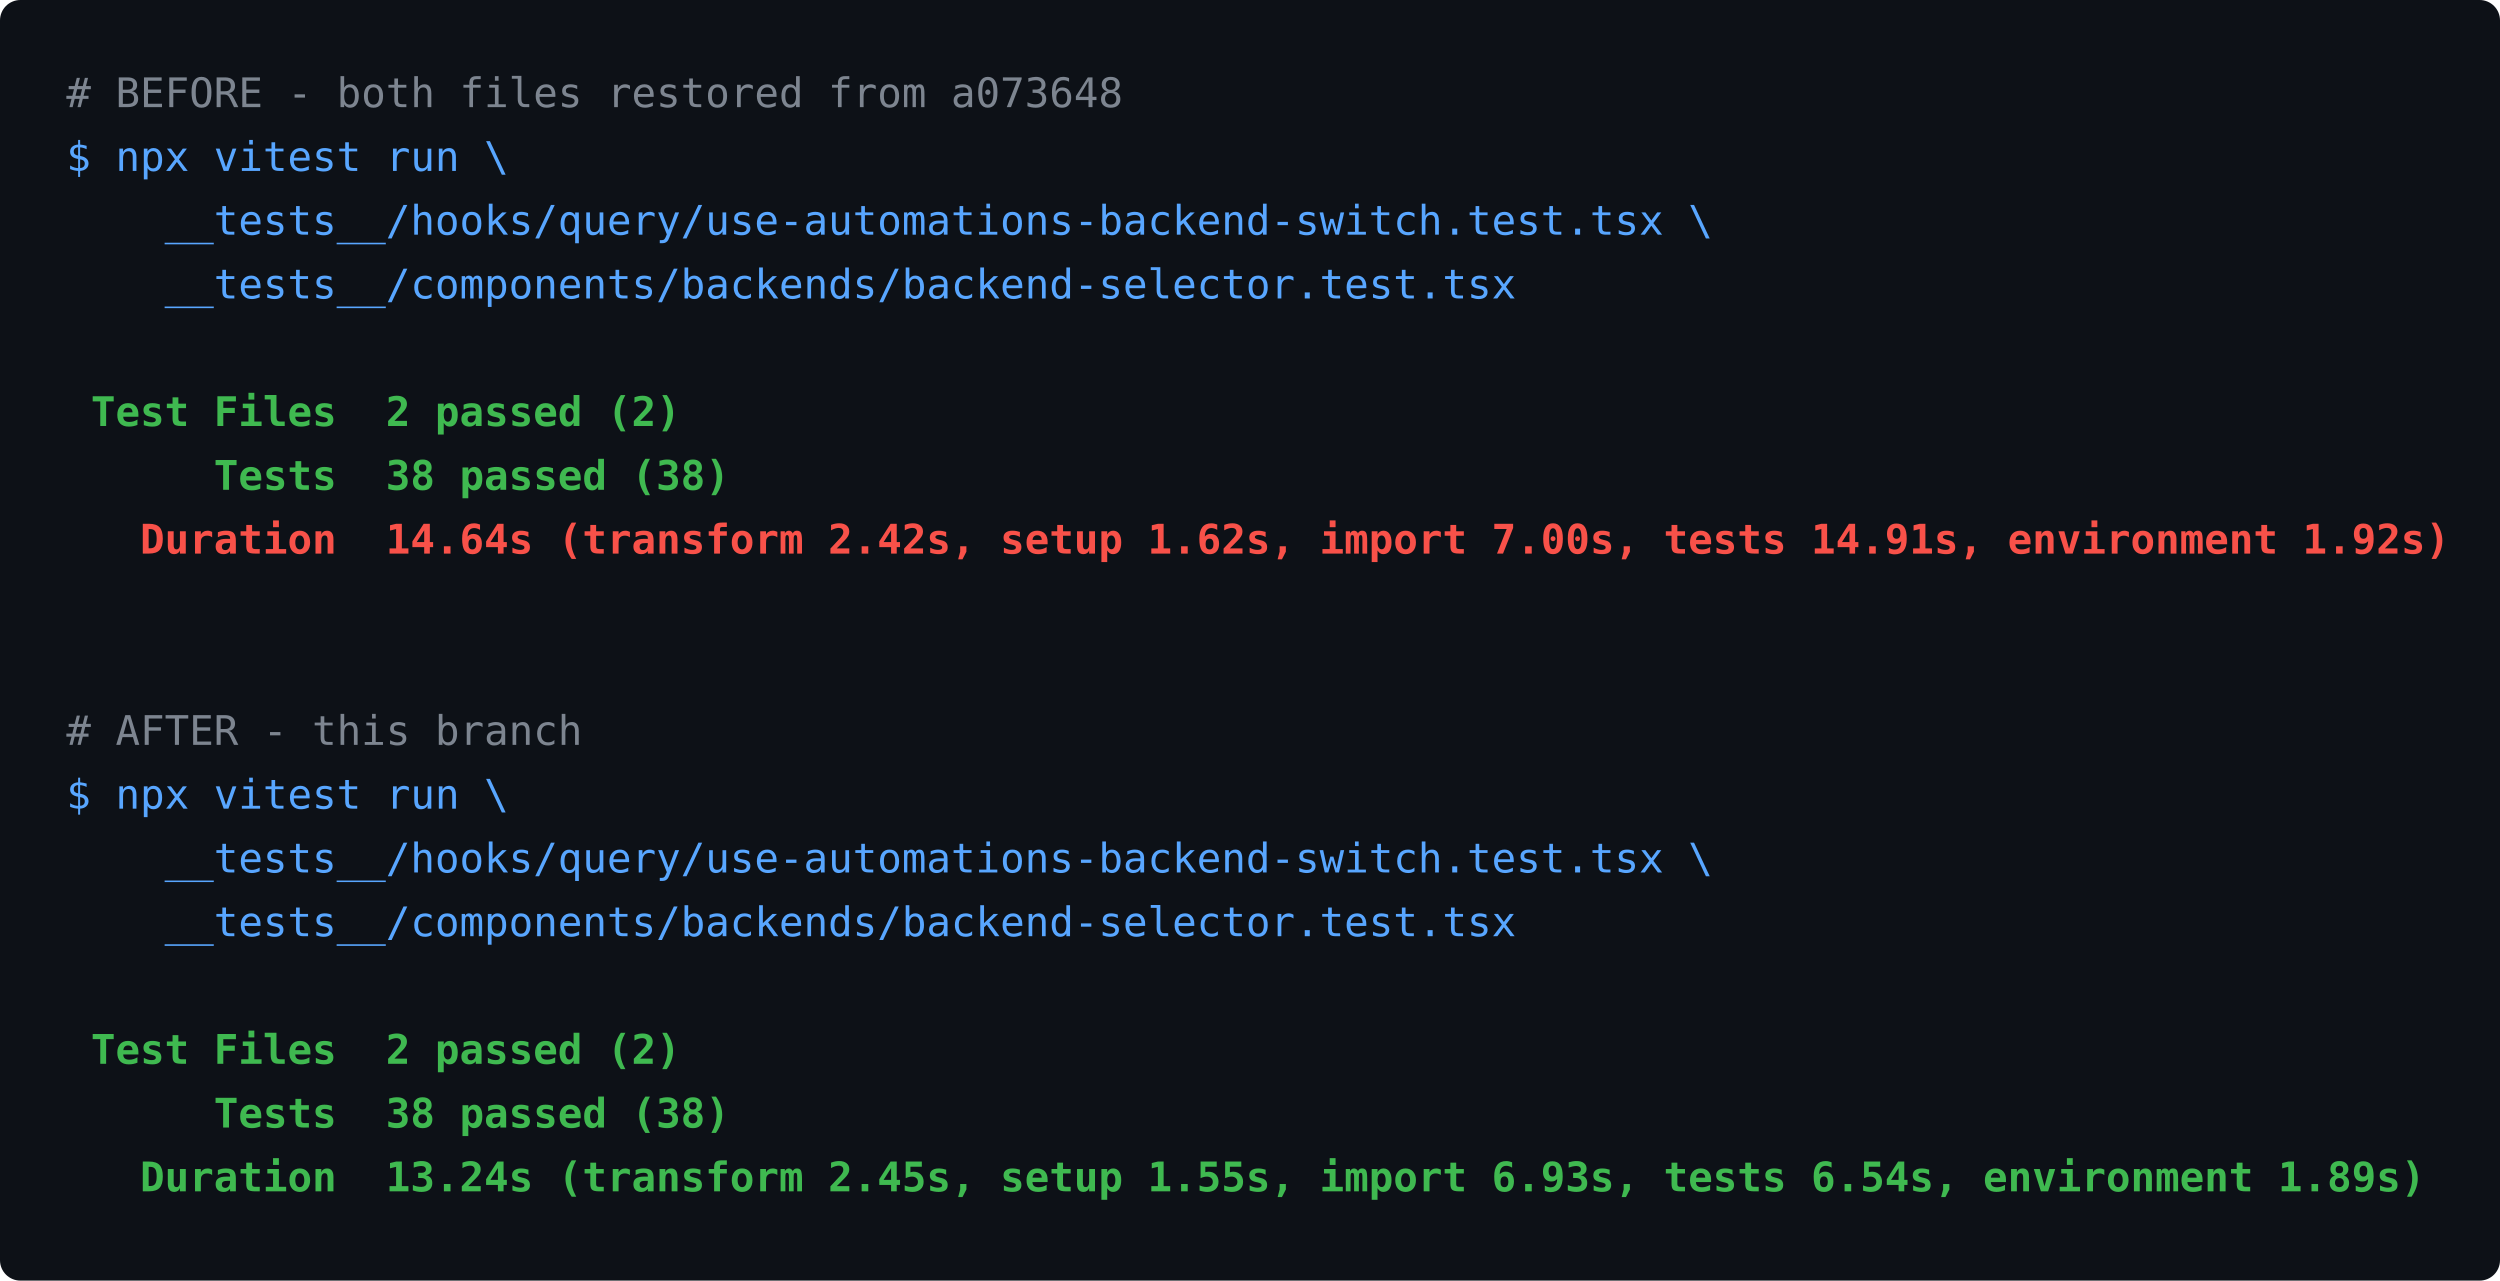
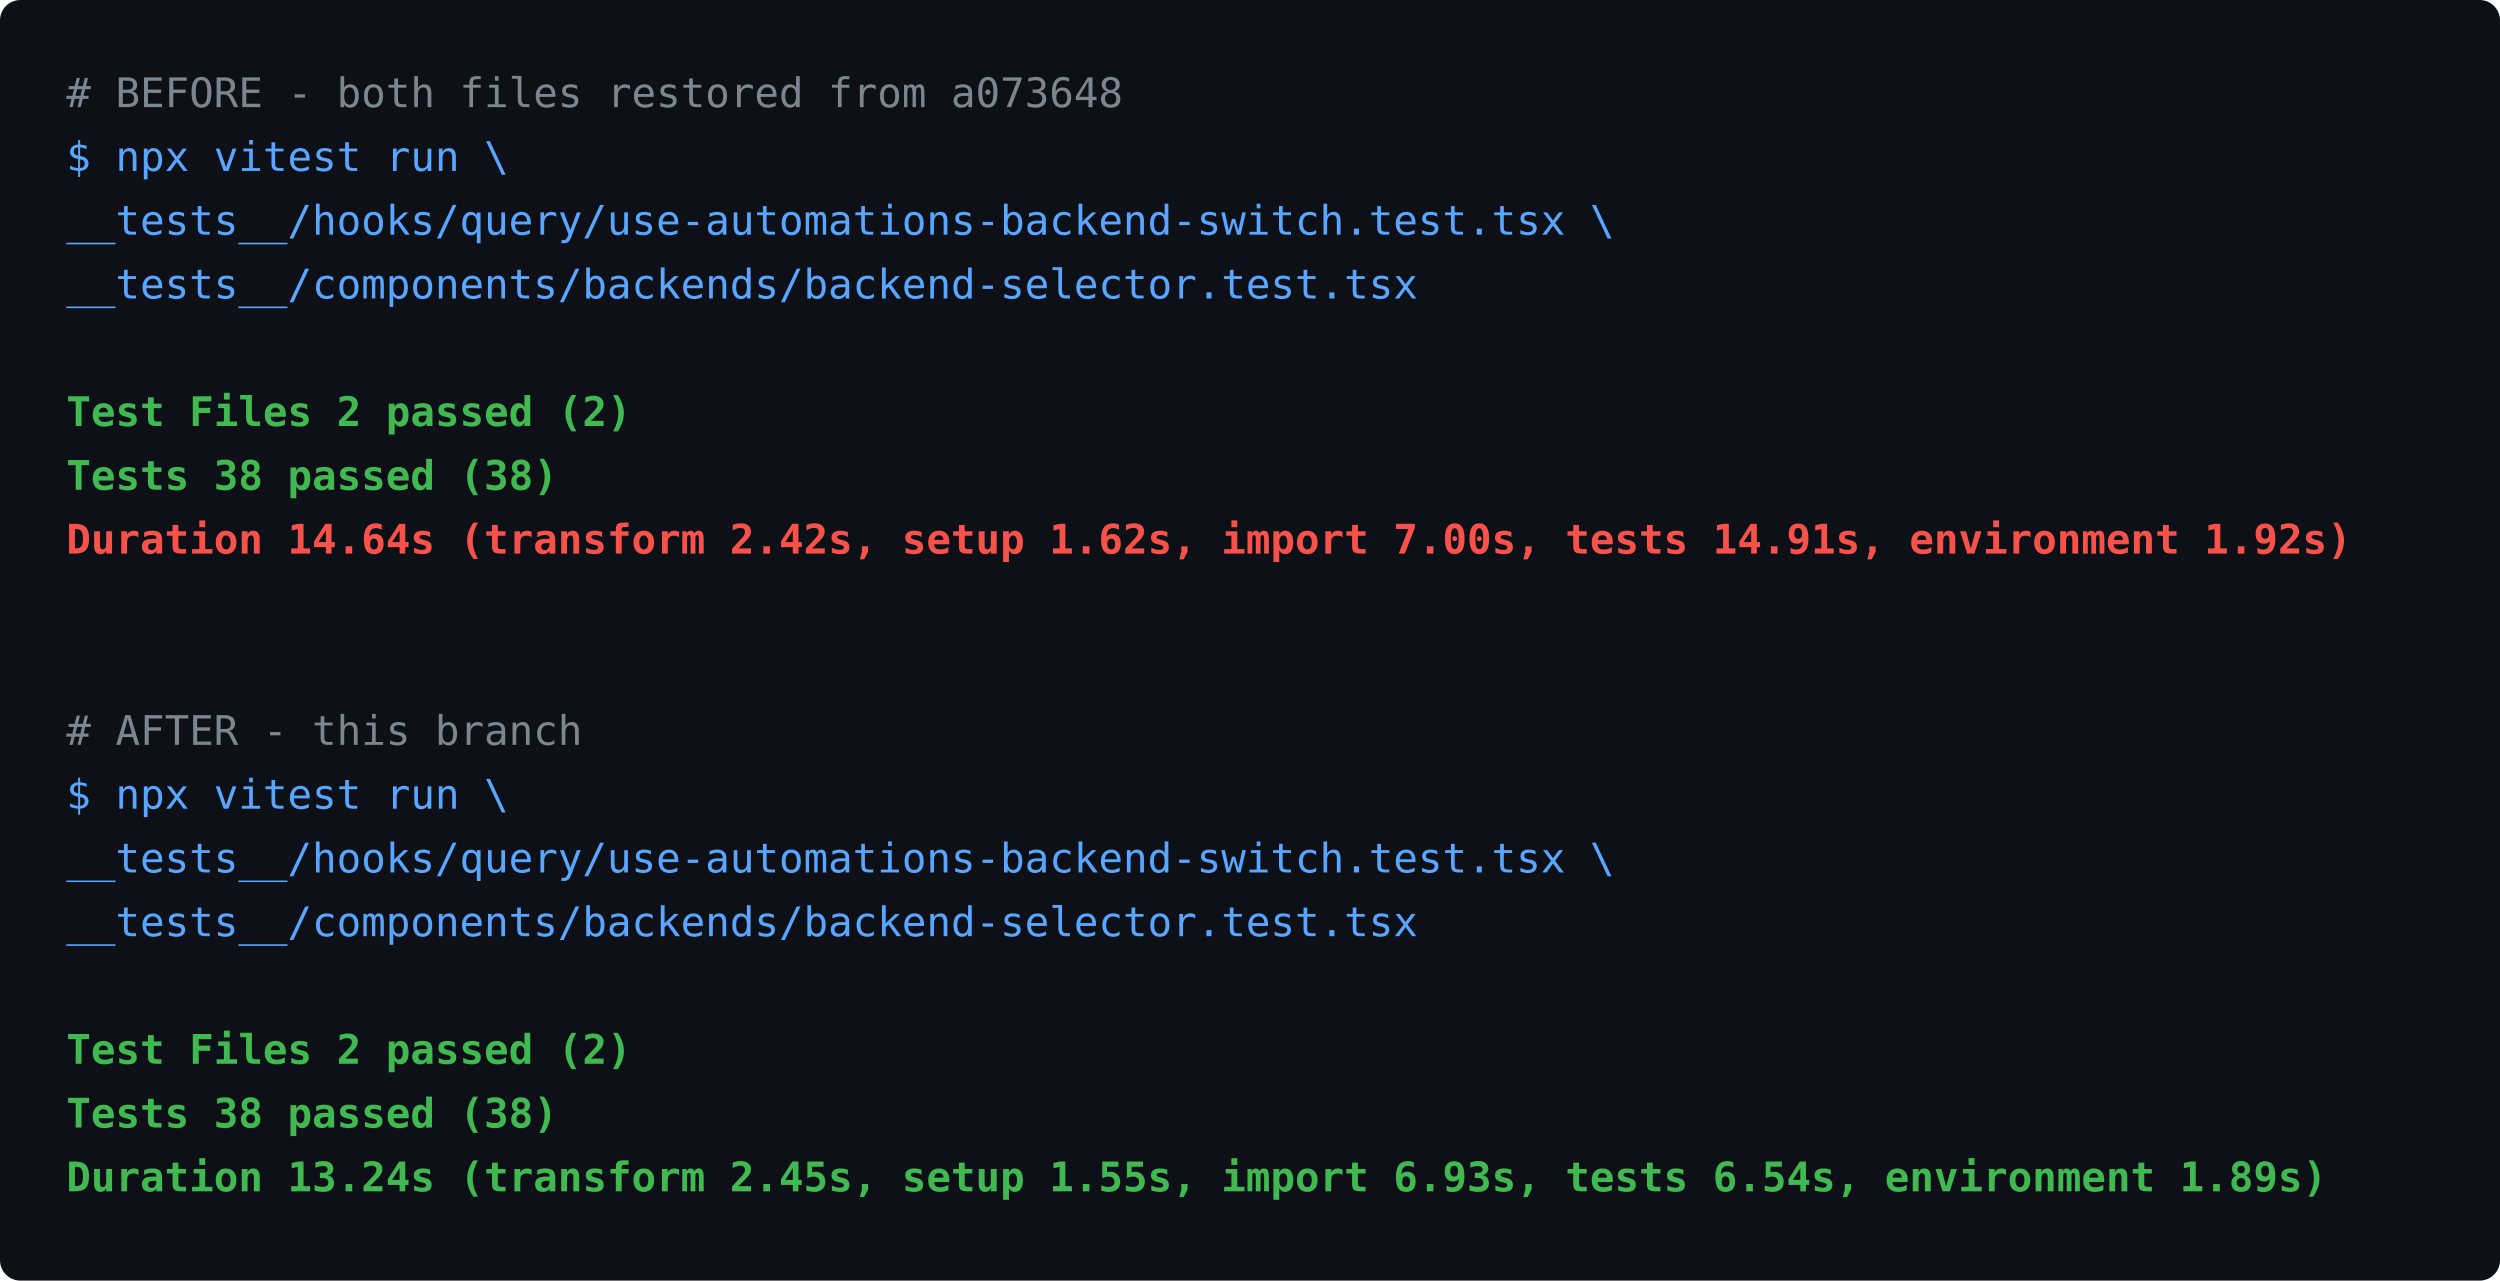
- <svg xmlns="http://www.w3.org/2000/svg" width="980" height="502" viewBox="0 0 980 502" font-family="ui-monospace,SFMono-Regular,Menlo,Consolas,monospace" font-size="16">
-   <rect width="980" height="502" rx="8" fill="#0d1117" />
+ <svg xmlns="http://www.w3.org/2000/svg" width="980" height="502" font-family="ui-monospace,SFMono-Regular,Menlo,Consolas,monospace" font-size="16" viewBox="0 0 980 502">
+   <rect width="980" height="502" fill="#0d1117" rx="8" />
  <text x="26" y="42" fill="#7d8590" xml:space="preserve"># BEFORE - both files restored from a073648</text>
  <text x="26" y="67" fill="#58a6ff" xml:space="preserve">$ npx vitest run \</text>
-   <text x="26" y="92" fill="#58a6ff" xml:space="preserve">    __tests__/hooks/query/use-automations-backend-switch.test.tsx \</text>
-   <text x="26" y="117" fill="#58a6ff" xml:space="preserve">    __tests__/components/backends/backend-selector.test.tsx</text>
-   <text x="26" y="167" fill="#3fb950" font-weight="600" xml:space="preserve"> Test Files  2 passed (2)</text>
-   <text x="26" y="192" fill="#3fb950" font-weight="600" xml:space="preserve">      Tests  38 passed (38)</text>
-   <text x="26" y="217" fill="#f85149" font-weight="600" xml:space="preserve">   Duration  14.64s (transform 2.42s, setup 1.62s, import 7.00s, tests 14.91s, environment 1.92s)</text>
+   <text x="26" y="92" fill="#58a6ff" xml:space="preserve">__tests__/hooks/query/use-automations-backend-switch.test.tsx \</text>
+   <text x="26" y="117" fill="#58a6ff" xml:space="preserve">__tests__/components/backends/backend-selector.test.tsx</text>
+   <text x="26" y="167" fill="#3fb950" font-weight="600" xml:space="preserve">Test Files 2 passed (2)</text>
+   <text x="26" y="192" fill="#3fb950" font-weight="600" xml:space="preserve">Tests 38 passed (38)</text>
+   <text x="26" y="217" fill="#f85149" font-weight="600" xml:space="preserve">Duration 14.64s (transform 2.42s, setup 1.62s, import 7.00s, tests 14.91s, environment 1.92s)</text>
  <text x="26" y="292" fill="#7d8590" xml:space="preserve"># AFTER - this branch</text>
  <text x="26" y="317" fill="#58a6ff" xml:space="preserve">$ npx vitest run \</text>
-   <text x="26" y="342" fill="#58a6ff" xml:space="preserve">    __tests__/hooks/query/use-automations-backend-switch.test.tsx \</text>
-   <text x="26" y="367" fill="#58a6ff" xml:space="preserve">    __tests__/components/backends/backend-selector.test.tsx</text>
-   <text x="26" y="417" fill="#3fb950" font-weight="600" xml:space="preserve"> Test Files  2 passed (2)</text>
-   <text x="26" y="442" fill="#3fb950" font-weight="600" xml:space="preserve">      Tests  38 passed (38)</text>
-   <text x="26" y="467" fill="#3fb950" font-weight="600" xml:space="preserve">   Duration  13.24s (transform 2.45s, setup 1.55s, import 6.93s, tests 6.54s, environment 1.89s)</text>
+   <text x="26" y="342" fill="#58a6ff" xml:space="preserve">__tests__/hooks/query/use-automations-backend-switch.test.tsx \</text>
+   <text x="26" y="367" fill="#58a6ff" xml:space="preserve">__tests__/components/backends/backend-selector.test.tsx</text>
+   <text x="26" y="417" fill="#3fb950" font-weight="600" xml:space="preserve">Test Files 2 passed (2)</text>
+   <text x="26" y="442" fill="#3fb950" font-weight="600" xml:space="preserve">Tests 38 passed (38)</text>
+   <text x="26" y="467" fill="#3fb950" font-weight="600" xml:space="preserve">Duration 13.24s (transform 2.45s, setup 1.55s, import 6.93s, tests 6.54s, environment 1.89s)</text>
</svg>
